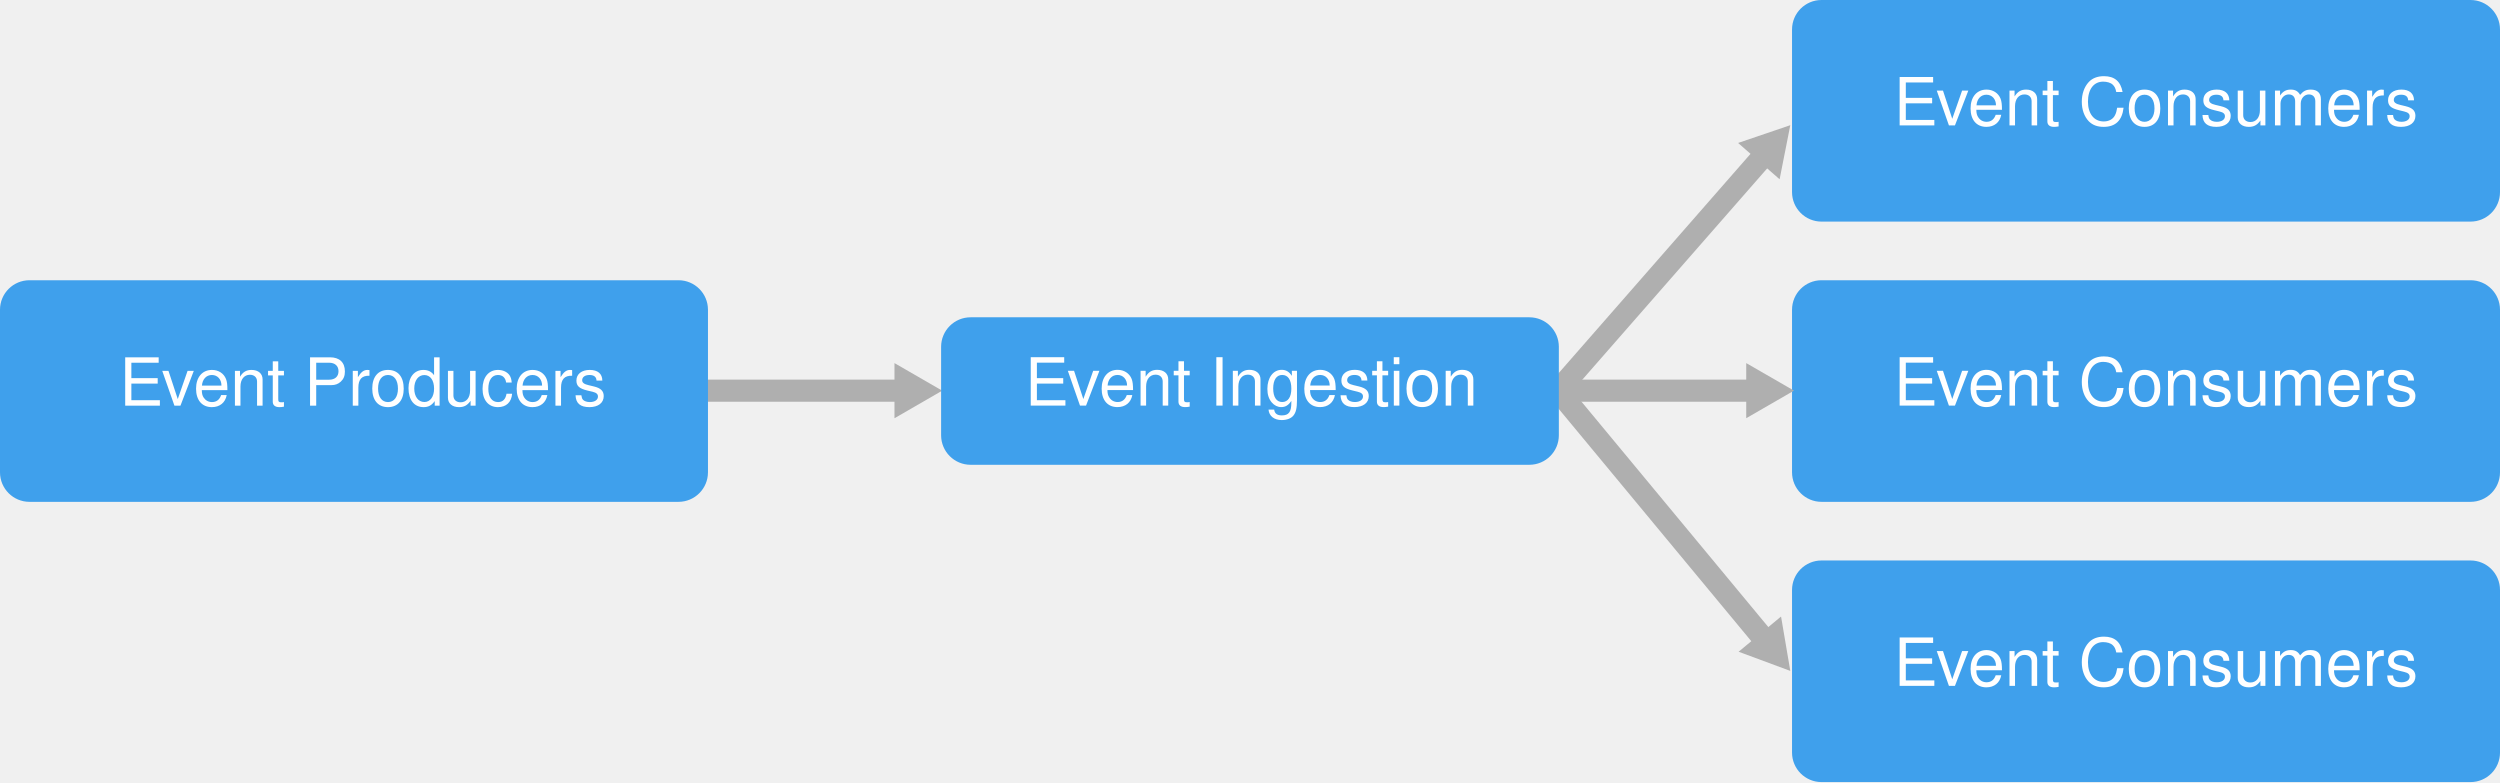
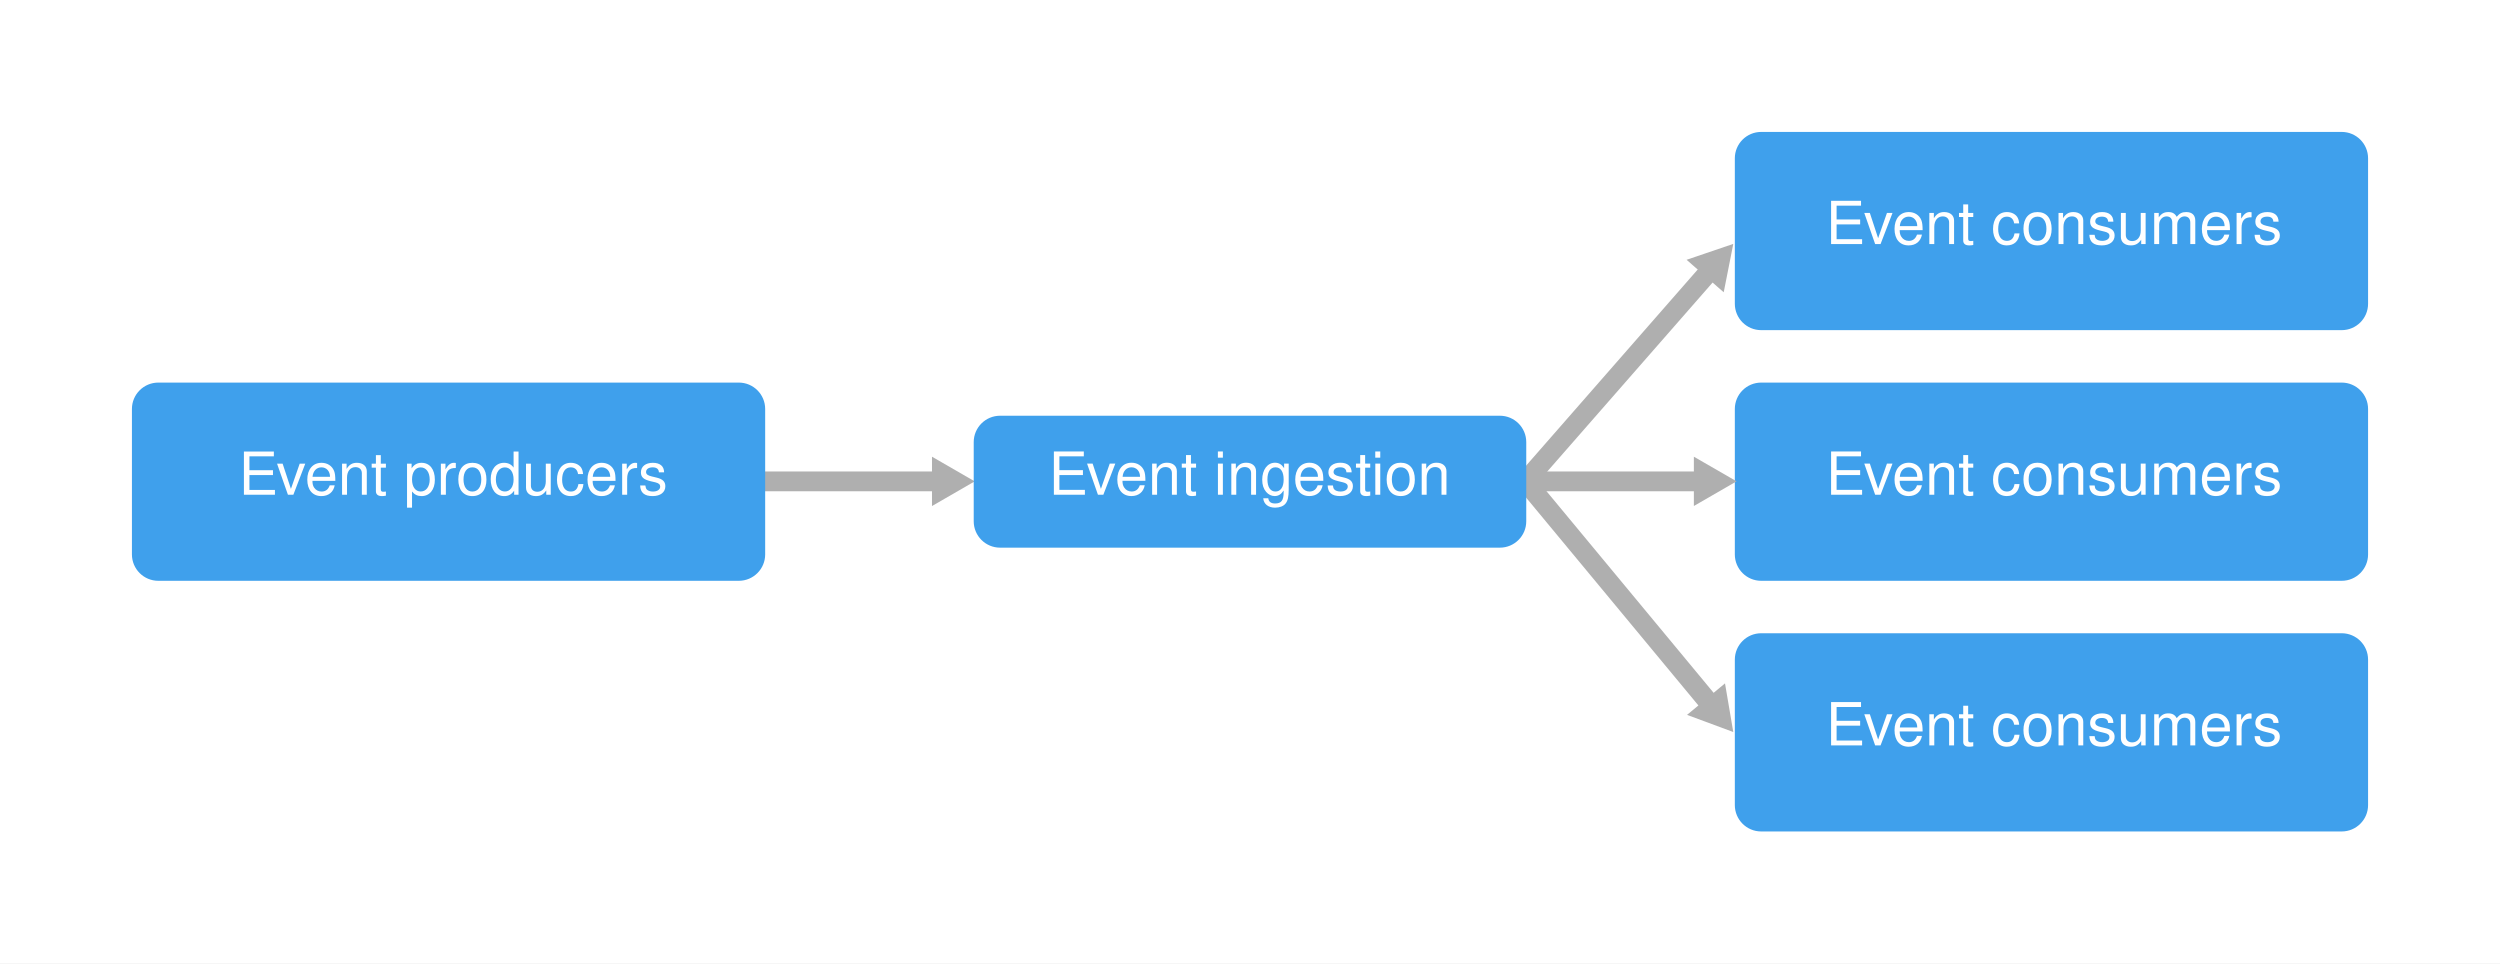
- <svg xmlns="http://www.w3.org/2000/svg" id="Layer_1" data-name="Layer 1" width="678" height="212.1" viewBox="0 0 678 212.1">
+ <svg xmlns="http://www.w3.org/2000/svg" id="Layer_1" data-name="Layer 1" width="758" height="292.1" viewBox="0 0 758 292.1">
  <defs>
    <style>
- text{font-family:segoe-ui_normal,Segoe UI,Segoe,Segoe WP,Helvetica Neue,Helvetica,sans-serif;}.cls-1{fill:none;stroke:#afafaf;stroke-miterlimit:10;stroke-width:6px;}.cls-2{fill:#afafaf;}.cls-3{fill:#3fa0ec;}.cls-4{font-size:18px;}.cls-4,.cls-5{fill:#fff;}.cls-5{font-size:17.98px;}</style>
+       text{font-family:segoe-ui_normal,Segoe UI,Segoe,Segoe WP,Helvetica Neue,Helvetica,sans-serif;}
+       .cls-1{fill:none;stroke:#afafaf;stroke-miterlimit:10;stroke-width:6px;}
+       .cls-2{fill:#afafaf;}
+       .cls-3{fill:#3fa0ec;}
+       .cls-4{font-size:18px;}
+       .cls-4,.cls-5{fill:#fff;}
+       .cls-5{font-size:17.98px;}
+     </style>
  </defs>
-   <line class="cls-1" x1="191.53" y1="105.95" x2="244.77" y2="105.95" />
-   <polygon class="cls-2" points="242.58 113.43 255.53 105.95 242.58 98.47 242.58 113.43" />
-   <rect class="cls-3" x="486" width="192" height="60.1" rx="8" ry="8" />
-   <text class="cls-4" transform="translate(513.56 34)">Event Consumers</text>
-   <rect class="cls-3" x="486" y="76" width="192" height="60.1" rx="8" ry="8" />
-   <text class="cls-4" transform="translate(513.56 110)">Event Consumers</text>
-   <rect class="cls-3" x="486" y="152" width="192" height="60.1" rx="8" ry="8" />
-   <text class="cls-4" transform="translate(513.56 186)">Event Consumers</text>
-   <line class="cls-1" x1="422.53" y1="105.95" x2="475.77" y2="105.95" />
-   <polygon class="cls-2" points="473.58 113.42 486.53 105.94 473.58 98.47 473.58 113.42" />
-   <line class="cls-1" x1="422.53" y1="105.95" x2="478.44" y2="42.05" />
-   <polygon class="cls-2" points="482.63 48.62 485.53 33.95 471.37 38.77 482.63 48.62" />
-   <line class="cls-1" x1="422.53" y1="105.95" x2="478.66" y2="173.66" />
-   <polygon class="cls-2" points="471.51 176.75 485.53 181.95 483.02 167.2 471.51 176.75" />
-   <rect class="cls-3" y="76" width="192" height="60.1" rx="8" ry="8" />
-   <text class="cls-5" transform="translate(32.33 110.01)">Event Producers</text>
-   <rect class="cls-3" x="255.23" y="86.05" width="167.53" height="40" rx="8" ry="8" />
-   <text class="cls-4" transform="translate(277.91 110)">Event Ingestion</text>
+   <rect x="0" y="0" width="758" height="292.1" fill="#ffffff" />
+   <line class="cls-1" x1="231.53" y1="145.95" x2="284.77" y2="145.95" />
+   <polygon class="cls-2" points="282.58 153.43 295.53 145.95 282.58 138.47 282.58 153.43" />
+   <rect class="cls-3" x="526" y="40" width="192" height="60.1" rx="8" ry="8" />
+   <text class="cls-4" transform="translate(553.56 74)">Event consumers</text>
+   <rect class="cls-3" x="526" y="116" width="192" height="60.1" rx="8" ry="8" />
+   <text class="cls-4" transform="translate(553.56 150)">Event consumers</text>
+   <rect class="cls-3" x="526" y="192" width="192" height="60.1" rx="8" ry="8" />
+   <text class="cls-4" transform="translate(553.56 226)">Event consumers</text>
+   <line class="cls-1" x1="462.53" y1="145.95" x2="515.77" y2="145.95" />
+   <polygon class="cls-2" points="513.58 153.42 526.53 145.94 513.58 138.47 513.58 153.42" />
+   <line class="cls-1" x1="462.53" y1="145.95" x2="518.44" y2="82.05" />
+   <polygon class="cls-2" points="522.63 88.62 525.53 73.95 511.37 78.77 522.63 88.62" />
+   <line class="cls-1" x1="462.53" y1="145.95" x2="518.66" y2="213.66" />
+   <polygon class="cls-2" points="511.51 216.75 525.53 221.95 523.02 207.2 511.51 216.75" />
+   <rect class="cls-3" x="40" y="116" width="192" height="60.1" rx="8" ry="8" />
+   <text class="cls-5" transform="translate(72.33 150.01)">Event producers</text>
+   <rect class="cls-3" x="295.23" y="126.05" width="167.53" height="40" rx="8" ry="8" />
+   <text class="cls-4" transform="translate(317.91 150)">Event ingestion</text>
</svg>
